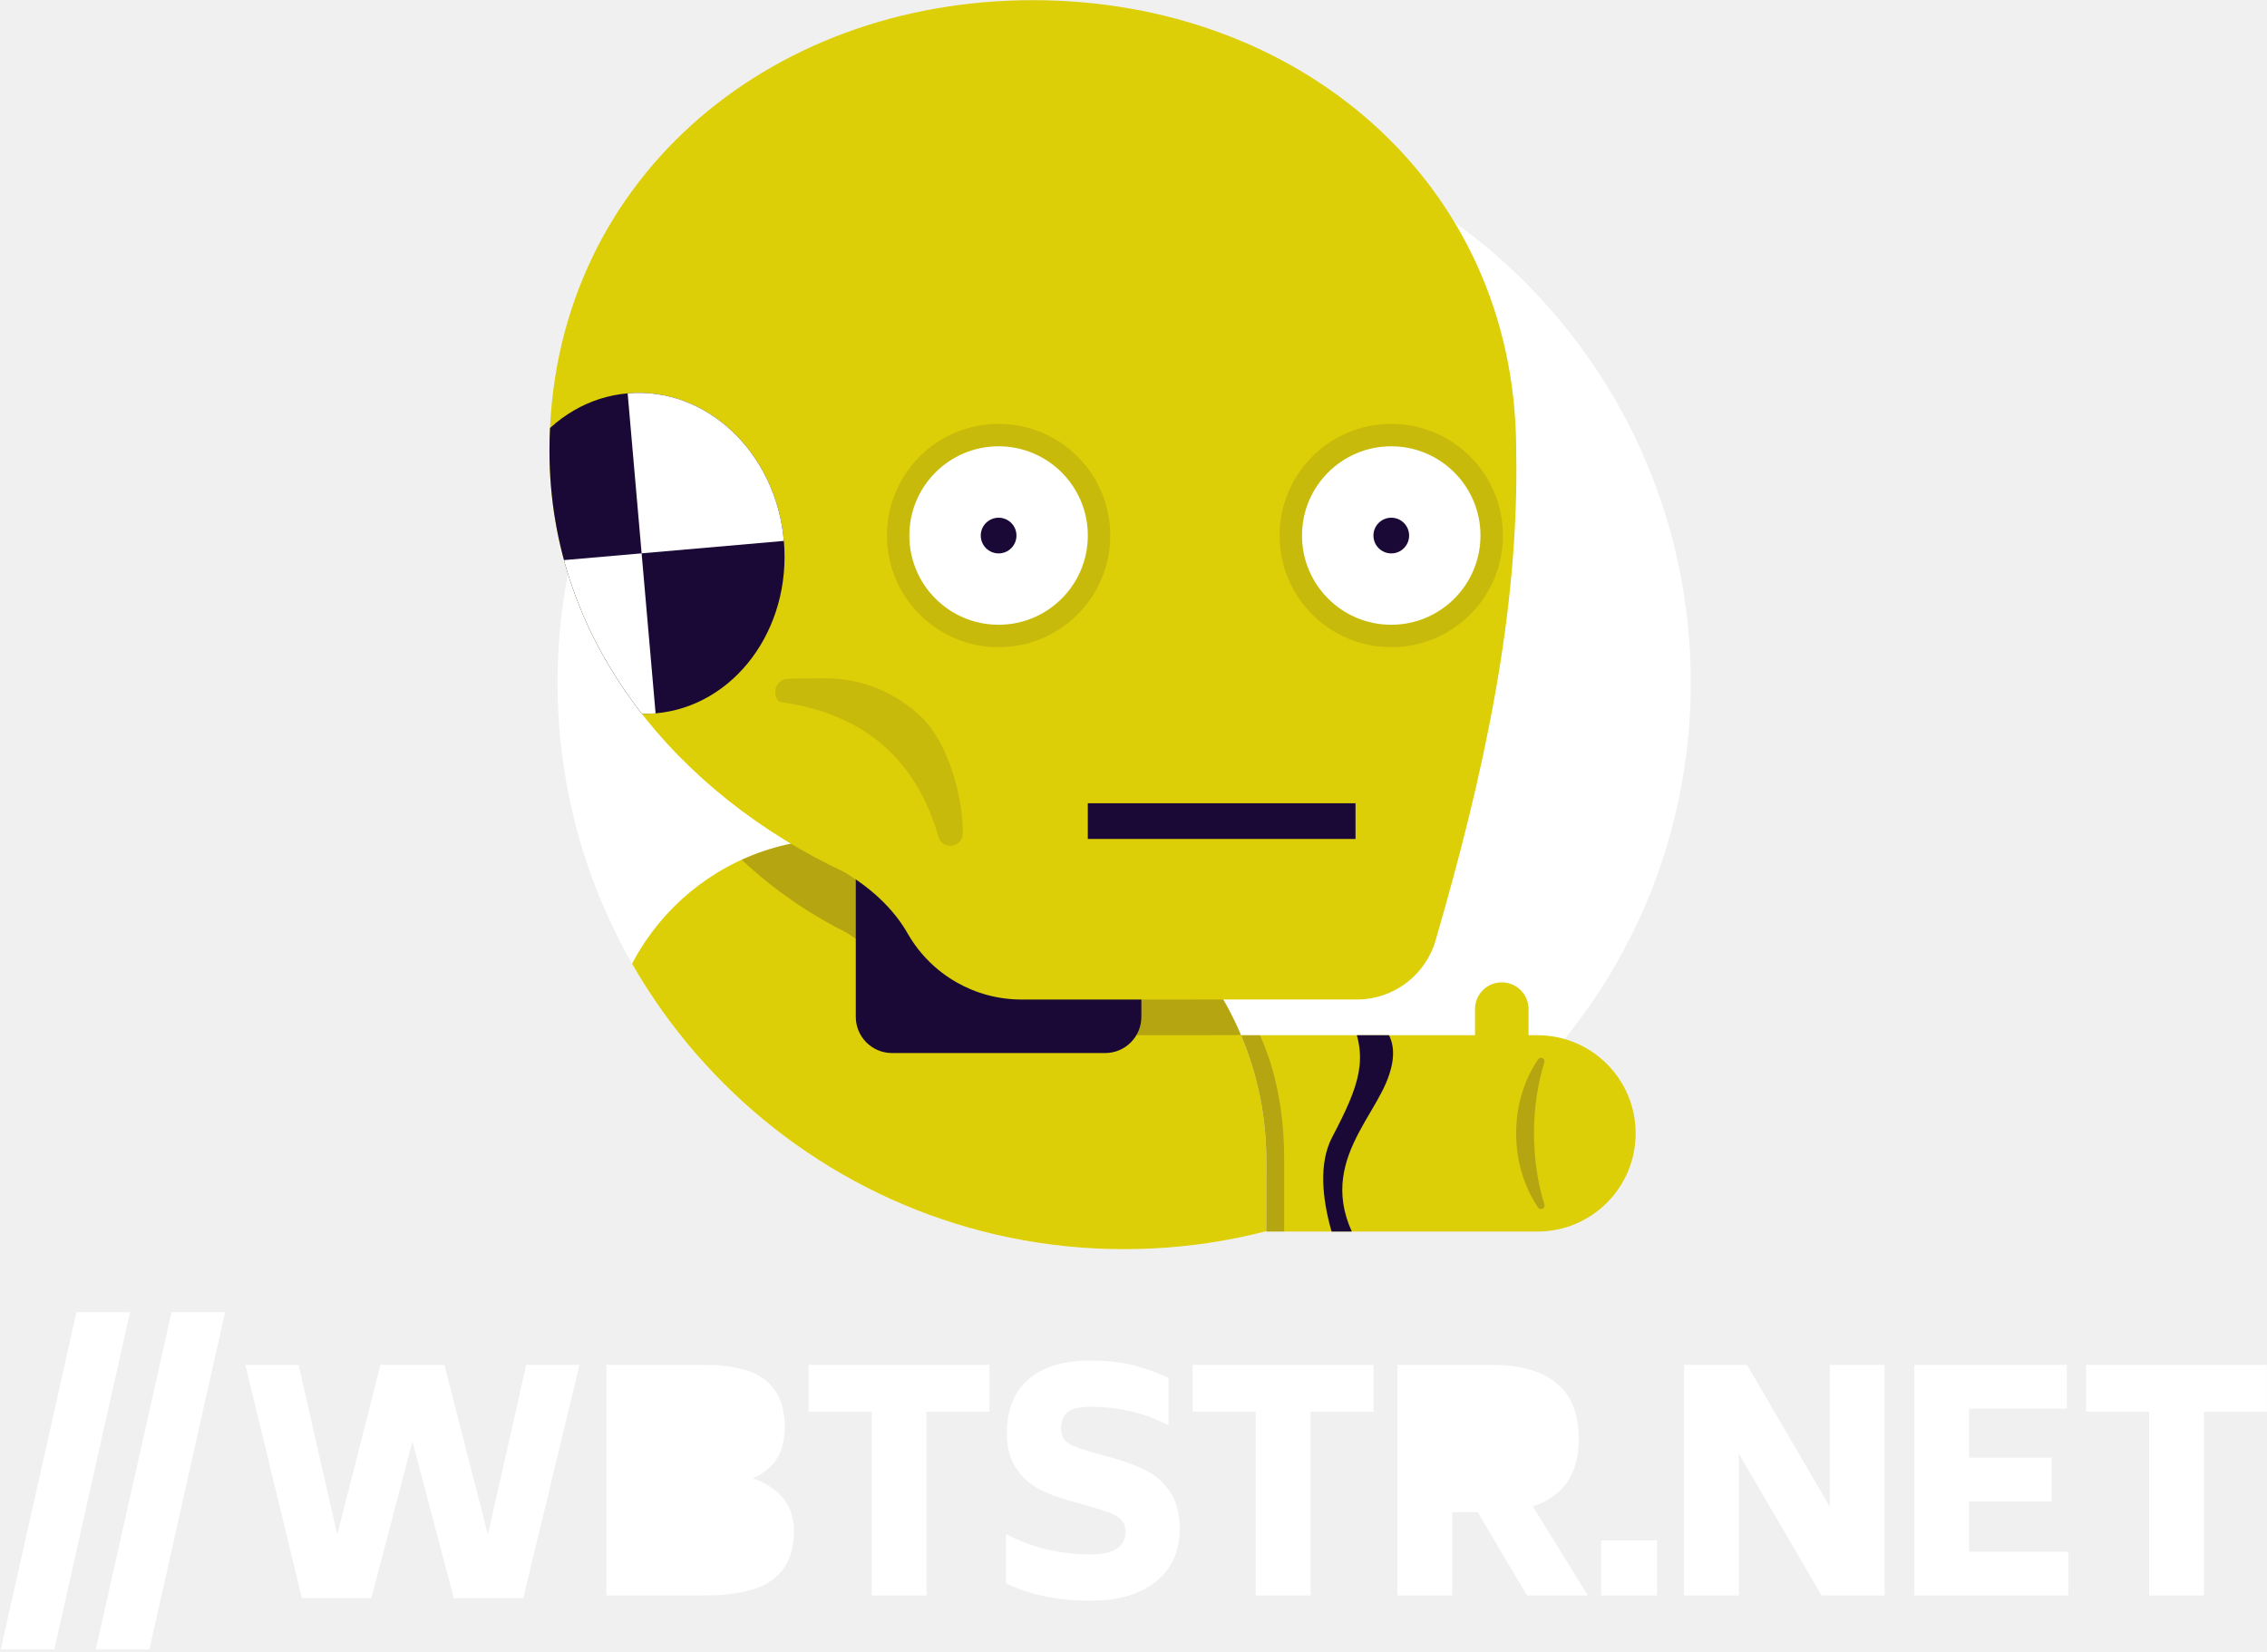
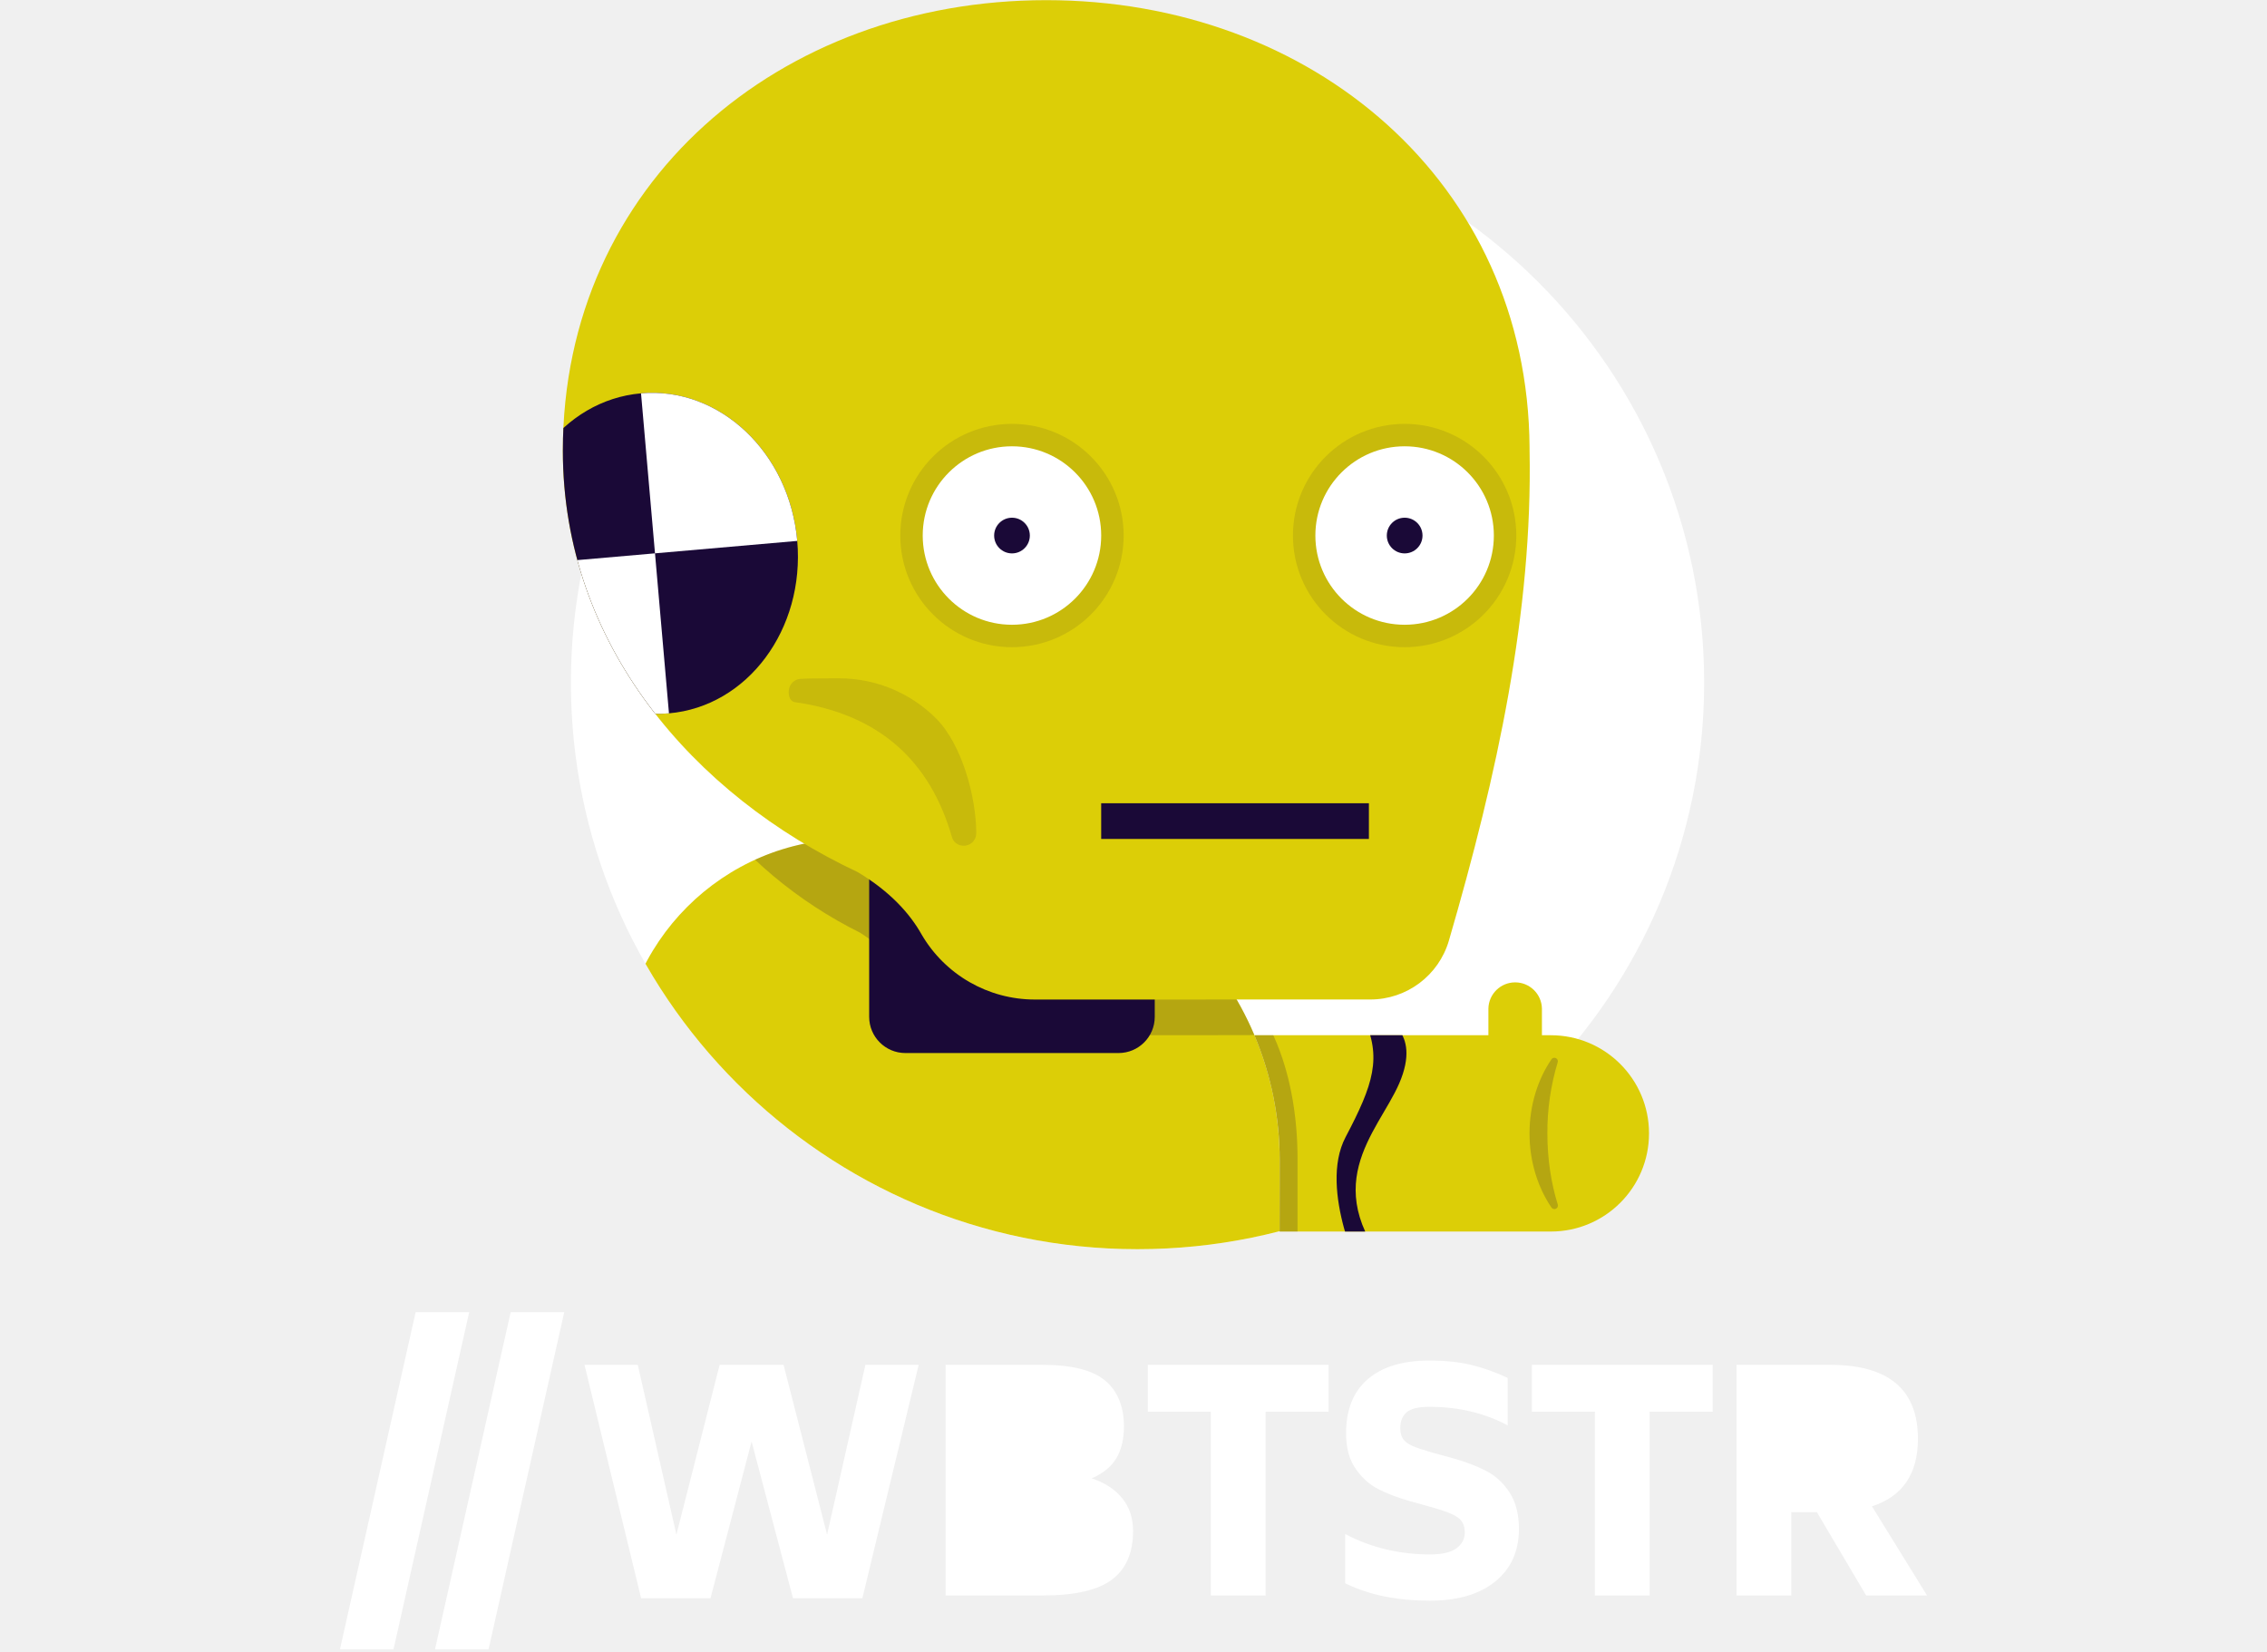
<svg xmlns="http://www.w3.org/2000/svg" viewBox="0 0 313 228" fill-rule="evenodd" clip-rule="evenodd" stroke-linejoin="round" stroke-miterlimit="1.414">
  <path fill="none" d="M.108.03h312.876v227.727H.108z" />
-   <path d="M20.627 227.75h-7.396l10.449-46.56h7.396l-10.449 46.56zm-13.123 0H.108l10.449-46.56h7.396L7.504 227.75zm136.898-7.292a23.275 23.275 0 0 1-5.504-1.828v-6.807c3.557 1.877 7.465 2.816 11.723 2.816 1.653 0 2.865-.28 3.635-.84.77-.561 1.156-1.304 1.156-2.228 0-.925-.344-1.618-1.03-2.08-.686-.462-1.912-.932-3.677-1.408l-2.857-.798c-1.681-.476-3.138-1.03-4.37-1.66-1.233-.63-2.283-1.576-3.152-2.837-.869-1.26-1.303-2.885-1.303-4.874 0-3.278 1.002-5.771 3.005-7.48 2.002-1.71 4.825-2.563 8.467-2.563 2.186 0 4.104.196 5.757.588 1.653.393 3.348.994 5.085 1.807v6.555c-3.194-1.709-6.807-2.563-10.842-2.563-1.484 0-2.521.252-3.11.756-.588.504-.882 1.233-.882 2.186 0 .644.14 1.155.42 1.533.28.378.715.694 1.303.946s1.471.546 2.648.882l2.9.798c1.791.505 3.333 1.093 4.621 1.766 1.289.672 2.36 1.666 3.215 2.983.854 1.316 1.282 3.012 1.282 5.085-.028 3.053-1.128 5.455-3.3 7.206-2.17 1.752-5.161 2.627-8.97 2.627-2.242 0-4.315-.19-6.22-.568zm-93.132.232h-9.58l-7.817-32.23h7.354l5.337 23.447 5.967-23.448h8.825l6.008 23.448 5.295-23.448h7.354l-7.774 32.23h-9.581l-5.715-21.64-5.673 21.64zm45.78-.379H83.728V188.46H97.05c4.09 0 6.996.729 8.719 2.185 1.723 1.457 2.584 3.572 2.584 6.345 0 1.737-.35 3.194-1.05 4.37-.7 1.177-1.835 2.102-3.404 2.774 1.793.588 3.194 1.5 4.203 2.732 1.007 1.232 1.512 2.745 1.512 4.538 0 2.997-.967 5.231-2.9 6.702-1.932 1.471-5.154 2.206-9.664 2.206zm30.862 0h-7.565v-25.38h-8.698v-6.472h24.961v6.471h-8.698v25.381zm53.025 0h-7.564v-25.38h-8.698v-6.472h24.96v6.471h-8.698v25.381zm19.558 0h-7.564V188.46h12.901c8.096 0 12.144 3.404 12.144 10.211 0 4.847-2.116 7.956-6.345 9.33l7.606 12.311h-8.405l-6.807-11.514h-3.53v11.514zm28.299 0h-7.732v-7.605h7.732v7.605zm11.28 0h-7.564V188.46h8.698l11.43 19.582v-19.582h7.564v31.852h-8.699l-11.43-19.582v19.582zm45.494 0h-21.263V188.46h21.053v6.051h-13.49v6.766h11.39v6.05h-11.39v6.934h13.7v6.051zm27.416-25.38h-8.698v25.38h-7.565v-25.38h-8.698v-6.472h24.961v6.471z" fill="#fff" />
-   <g transform="translate(-103.361 -570.511) scale(2.39286)">
+   <path d="M67.454 227.75H60.06l10.448-46.56h7.396zm-13.122 0h-7.397l10.45-46.56h7.395zm136.897-7.292a23.275 23.275 0 0 1-5.504-1.828v-6.807c3.558 1.877 7.466 2.816 11.724 2.816 1.653 0 2.865-.28 3.635-.84.77-.561 1.156-1.304 1.156-2.228 0-.925-.344-1.618-1.03-2.08-.686-.462-1.912-.932-3.677-1.408l-2.857-.798c-1.681-.476-3.138-1.03-4.37-1.66-1.233-.63-2.283-1.576-3.152-2.837-.87-1.26-1.303-2.885-1.303-4.874 0-3.278 1.002-5.771 3.005-7.48 2.002-1.71 4.825-2.563 8.467-2.563 2.186 0 4.104.196 5.757.588 1.653.393 3.348.994 5.085 1.807v6.555c-3.194-1.709-6.807-2.563-10.842-2.563-1.484 0-2.521.252-3.11.756-.588.504-.882 1.233-.882 2.186 0 .644.14 1.155.42 1.533.28.378.715.694 1.303.946s1.47.546 2.648.882l2.9.798c1.79.505 3.333 1.093 4.62 1.766 1.29.672 2.36 1.666 3.216 2.983.854 1.316 1.282 3.012 1.282 5.085-.028 3.053-1.128 5.455-3.3 7.206-2.17 1.752-5.161 2.627-8.97 2.627-2.242 0-4.315-.19-6.22-.568zm-93.132.232h-9.58l-7.816-32.23h7.354l5.336 23.447 5.968-23.448h8.825l6.008 23.448 5.295-23.448h7.354l-7.774 32.23h-9.581l-5.716-21.64-5.672 21.64zm45.78-.379h-13.322V188.46h13.322c4.09 0 6.996.729 8.72 2.185 1.722 1.457 2.583 3.572 2.583 6.345 0 1.737-.35 3.194-1.05 4.37-.7 1.177-1.835 2.102-3.404 2.774 1.793.588 3.194 1.5 4.203 2.732 1.007 1.232 1.512 2.745 1.512 4.538 0 2.997-.967 5.231-2.9 6.702-1.932 1.471-5.154 2.206-9.664 2.206zm30.862 0h-7.565v-25.38h-8.698v-6.472h24.961v6.471h-8.698zm53.025 0H220.2v-25.38h-8.697v-6.472h24.96v6.471h-8.698zm19.558 0h-7.564V188.46h12.901c8.097 0 12.145 3.404 12.145 10.211 0 4.847-2.116 7.956-6.345 9.33l7.605 12.311h-8.405l-6.807-11.514h-3.53v11.514z" fill="#fff" />
+   <g transform="translate(-101.514 -570.511) scale(2.39286)">
    <g transform="translate(-34.76)">
      <circle cx="142.819" cy="277.814" r="32.694" fill="#fff" />
      <clipPath id="a">
        <circle cx="142.819" cy="277.814" r="32.694" />
      </clipPath>
      <g clip-path="url(#a)">
        <g transform="translate(-561.623 -7.699) scale(1.02983)">
          <path d="M678.582 329.391c-1.104-.033-12.947.14-15.724-1.062-4.054-1.756-7.858-4.635-7.858-9.054V299c0-7.18 5.82-13 13-13h6a18 18 0 0 1 18 18c0 6.916-.054 11.086 0 15 .052 3.784-1.6 5.938-5.218 6.031-1.001.026-2.804-.038-2.804-.038.021 2.741-2.595 4.481-5.396 4.398z" fill="#dcce07" />
          <clipPath id="b">
            <path d="M678.582 329.391c-1.104-.033-12.947.14-15.724-1.062-4.054-1.756-7.858-4.635-7.858-9.054V299c0-7.18 5.82-13 13-13h6a18 18 0 0 1 18 18c0 6.916-.054 11.086 0 15 .052 3.784-1.6 5.938-5.218 6.031-1.001.026-2.804-.038-2.804-.038.021 2.741-2.595 4.481-5.396 4.398z" />
          </clipPath>
          <g clip-path="url(#b)">
-             <path d="M668.506 291.264C661.53 287.79 656 281.002 656 272.287c0-12.01 39.631 14.553 37.572 22.057-.432 1.573-1.79 2.654-3.333 2.654-3.564.002-10.022.002-14.225.002-1.975 0-3.802-1.114-4.799-2.925-.49-.929-1.325-1.933-2.709-2.81v-.001z" fill="#1a0937" fill-opacity=".2" />
+             <path d="M668.506 291.264C661.53 287.79 656 281.002 656 272.287c0-12.01 39.631 14.553 37.572 22.057-.432 1.573-1.79 2.654-3.333 2.654-3.564.002-10.022.002-14.225.002-1.975 0-3.802-1.114-4.799-2.925-.49-.929-1.325-1.933-2.709-2.81z" fill="#1a0937" fill-opacity=".2" />
          </g>
        </g>
      </g>
    </g>
    <path d="M114.803 298.162h13.501v-1.545a1.545 1.545 0 0 1 3.089 0v1.545h.515a5.664 5.664 0 0 1 0 11.328h-15.652c.003-1.265.006-2.631.006-4.12 0-2.5-.505-4.949-1.459-7.208z" fill="#dcce07" />
    <clipPath id="c">
      <path d="M114.803 298.162h13.501v-1.545a1.545 1.545 0 0 1 3.089 0v1.545h.515a5.664 5.664 0 0 1 0 11.328h-15.652c.003-1.265.006-2.631.006-4.12 0-2.5-.505-4.949-1.459-7.208z" />
    </clipPath>
-     <g clip-path="url(#c)">
-       <path d="M121.094 312.28s-2.637-5.187-1.03-8.239c1.607-3.052 2.113-4.592 1.03-6.907h1.03s2.398.671 1.03 3.818c-1.236 2.839-4.968 6.022 0 11.328h-2.06z" fill="#1a0937" />
-       <path d="M117.29 311.358c-6.904.052-10.96-20.606-5.429-17.667 4.097 2.177 5.43 7.239 5.43 11.584v6.083zM131.95 299.54c.06-.077.17-.1.256-.053a.2.2 0 0 1 .095.242 13.96 13.96 0 0 0-.594 4.096c0 1.479.216 2.872.597 4.095a.205.205 0 0 1-.094.25.207.207 0 0 1-.263-.059c-.79-1.163-1.27-2.657-1.27-4.286 0-1.63.48-3.124 1.273-4.284z" fill="#1a0937" fill-opacity=".2" />
+     <g clip-path="url(#c)" fill="#1a0937">
+       <path d="M121.094 312.28s-2.637-5.187-1.03-8.239c1.607-3.052 2.113-4.592 1.03-6.907h1.03s2.398.671 1.03 3.818c-1.236 2.839-4.968 6.022 0 11.328z" />
+       <path d="M117.29 311.358c-6.904.052-10.96-20.606-5.429-17.667 4.097 2.177 5.43 7.239 5.43 11.584v6.083zm14.66-11.818c.06-.077.17-.1.256-.053a.2.2 0 0 1 .095.242 13.96 13.96 0 0 0-.594 4.096c0 1.479.216 2.872.597 4.095a.205.205 0 0 1-.094.25.207.207 0 0 1-.263-.059c-.79-1.163-1.27-2.657-1.27-4.286 0-1.63.48-3.124 1.273-4.284z" fill-opacity=".2" />
    </g>
    <path d="M109.053 286.833H92.575V297.1a2.09 2.09 0 0 0 2.09 2.09h12.298a2.09 2.09 0 0 0 2.09-2.09v-10.268z" fill="#1a0937" />
    <g transform="translate(-535.841 19.094) scale(.94542)">
-       <path d="M663.999 285.224C653.96 280.515 646 271.314 646 259.5c0-16.281 13.219-27.5 29.5-27.5 16.218 0 29.397 11.115 29.499 27.309l.001.191c.187 9.818-1.959 19.728-4.923 29.9a4.996 4.996 0 0 1-4.797 3.597c-5.129.003-14.425.003-20.474.003a8 8 0 0 1-6.907-3.965c-.705-1.259-1.908-2.62-3.899-3.81l-.001-.001z" fill="#dcce07" />
+       <path d="M663.999 285.224C653.96 280.515 646 271.314 646 259.5c0-16.281 13.219-27.5 29.5-27.5 16.218 0 29.397 11.115 29.499 27.309l.001.191c.187 9.818-1.959 19.728-4.923 29.9a4.996 4.996 0 0 1-4.797 3.597c-5.129.003-14.425.003-20.474.003a8 8 0 0 1-6.907-3.965c-.705-1.259-1.908-2.62-3.899-3.81z" fill="#dcce07" />
      <clipPath id="d">
-         <path d="M663.999 285.224C653.96 280.515 646 271.314 646 259.5c0-16.281 13.219-27.5 29.5-27.5 16.218 0 29.397 11.115 29.499 27.309l.001.191c.187 9.818-1.959 19.728-4.923 29.9a4.996 4.996 0 0 1-4.797 3.597c-5.129.003-14.425.003-20.474.003a8 8 0 0 1-6.907-3.965c-.705-1.259-1.908-2.62-3.899-3.81l-.001-.001z" />
+         <path d="M663.999 285.224C653.96 280.515 646 271.314 646 259.5c0-16.281 13.219-27.5 29.5-27.5 16.218 0 29.397 11.115 29.499 27.309l.001.191c.187 9.818-1.959 19.728-4.923 29.9a4.996 4.996 0 0 1-4.797 3.597c-5.129.003-14.425.003-20.474.003a8 8 0 0 1-6.907-3.965c-.705-1.259-1.908-2.62-3.899-3.81z" />
      </clipPath>
      <g clip-path="url(#d)">
-         <path d="M660.153 274.847c-.34-.049-.429-.534-.335-.865a.77.77 0 0 1 .74-.558c.388-.03 1.885-.03 2.306-.03 2.219 0 4.347.88 5.916 2.45 1.57 1.569 2.45 4.786 2.45 7.006v.002c0 .37-.266.685-.63.749-.364.063-.745-.136-.847-.492-1.315-4.613-4.386-7.52-9.6-8.262z" fill="#1a0937" fill-opacity=".1" />
+         <path d="M660.153 274.847c-.34-.049-.429-.534-.335-.865a.77.77 0 0 1 .74-.558c.388-.03 1.885-.03 2.306-.03 2.219 0 4.347.88 5.916 2.45 1.57 1.569 2.45 4.786 2.45 7.006v.002a.76.76 0 0 1-.63.749c-.364.063-.745-.136-.847-.492-1.315-4.613-4.386-7.52-9.6-8.262z" fill="#1a0937" fill-opacity=".1" />
        <g transform="matrix(1.24018 -.10828 .12181 1.3952 -197.618 -36.852)">
          <circle cx="658.45" cy="268" r="7" fill="#1a0937" />
          <clipPath id="e">
            <circle cx="658.45" cy="268" r="7" />
          </clipPath>
          <g clip-path="url(#e)">
-             <path d="M658.45 268v8h-7.926v-8h7.926zm7.926-8v8h-7.926v-8h7.926z" fill="#fff" />
+             <path d="M658.45 268v8h-7.926v-8zm7.926-8v8h-7.926v-8z" fill="#fff" />
          </g>
        </g>
      </g>
    </g>
-     <path fill="#1a0937" d="M105.962 284.775h15.447v2.06h-15.447z" />
-     <circle cx="675" cy="268" r="4" fill="#1a0937" fill-opacity=".1" transform="translate(-986.55 -162.398) scale(1.61091)" />
-     <circle cx="675" cy="268" r="4" fill="#fff" transform="translate(-768.107 -75.668) scale(1.28729)" />
-     <circle cx="675" cy="268" r="4" fill="#1a0937" transform="matrix(.25746 0 0 .25746 -72.97 200.328)" />
-     <circle cx="675" cy="268" r="4" fill="#1a0937" fill-opacity=".1" transform="translate(-963.894 -162.398) scale(1.61091)" />
-     <circle cx="675" cy="268" r="4" fill="#fff" transform="translate(-745.451 -75.668) scale(1.28729)" />
-     <circle cx="675" cy="268" r="4" fill="#1a0937" transform="matrix(.25746 0 0 .25746 -50.313 200.328)" />
+     <path d="M105.962 284.775h15.447v2.06h-15.447z" fill="#1a0937" />
+     <circle cx="675" cy="268" r="4" transform="translate(-986.55 -162.398) scale(1.61091)" fill="#1a0937" fill-opacity=".1" />
+     <circle cx="675" cy="268" r="4" transform="translate(-768.107 -75.668) scale(1.28729)" fill="#fff" />
+     <circle cx="675" cy="268" r="4" transform="translate(-72.97 200.328) scale(.25746)" fill="#1a0937" />
+     <circle cx="675" cy="268" r="4" transform="translate(-963.894 -162.398) scale(1.61091)" fill="#1a0937" fill-opacity=".1" />
+     <circle cx="675" cy="268" r="4" transform="translate(-745.451 -75.668) scale(1.28729)" fill="#fff" />
+     <circle cx="675" cy="268" r="4" transform="translate(-50.313 200.328) scale(.25746)" fill="#1a0937" />
  </g>
</svg>
